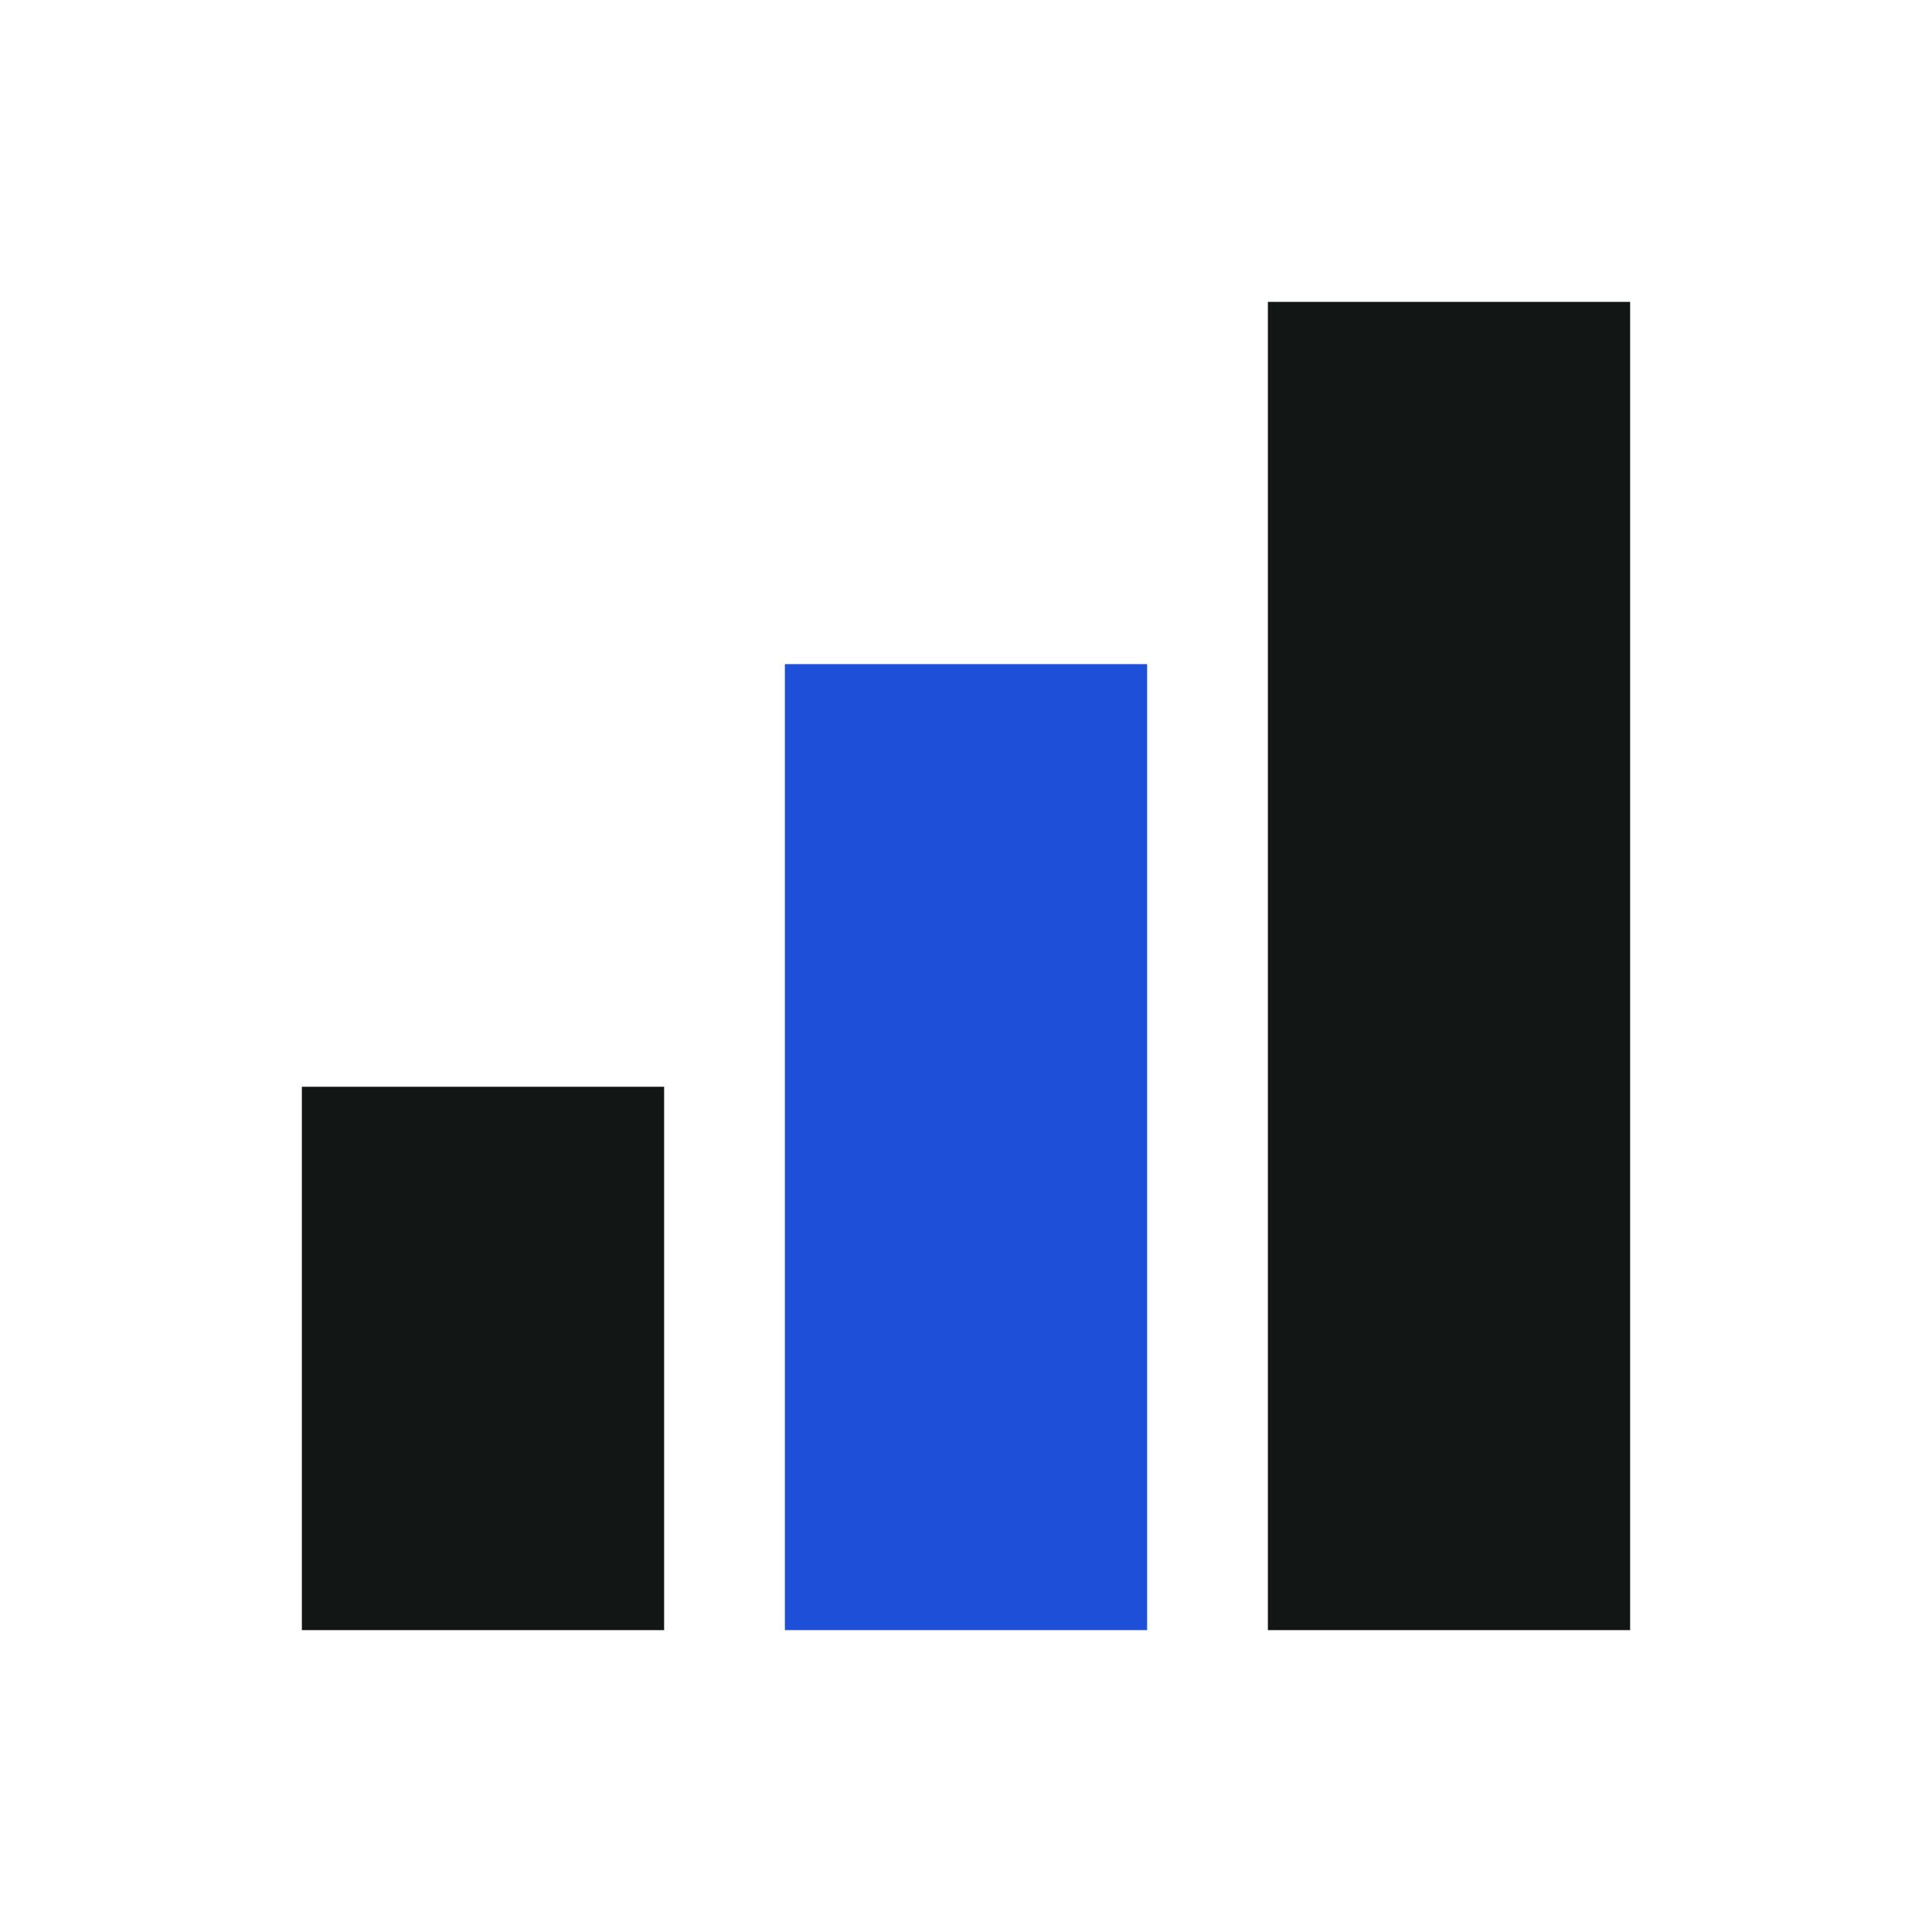
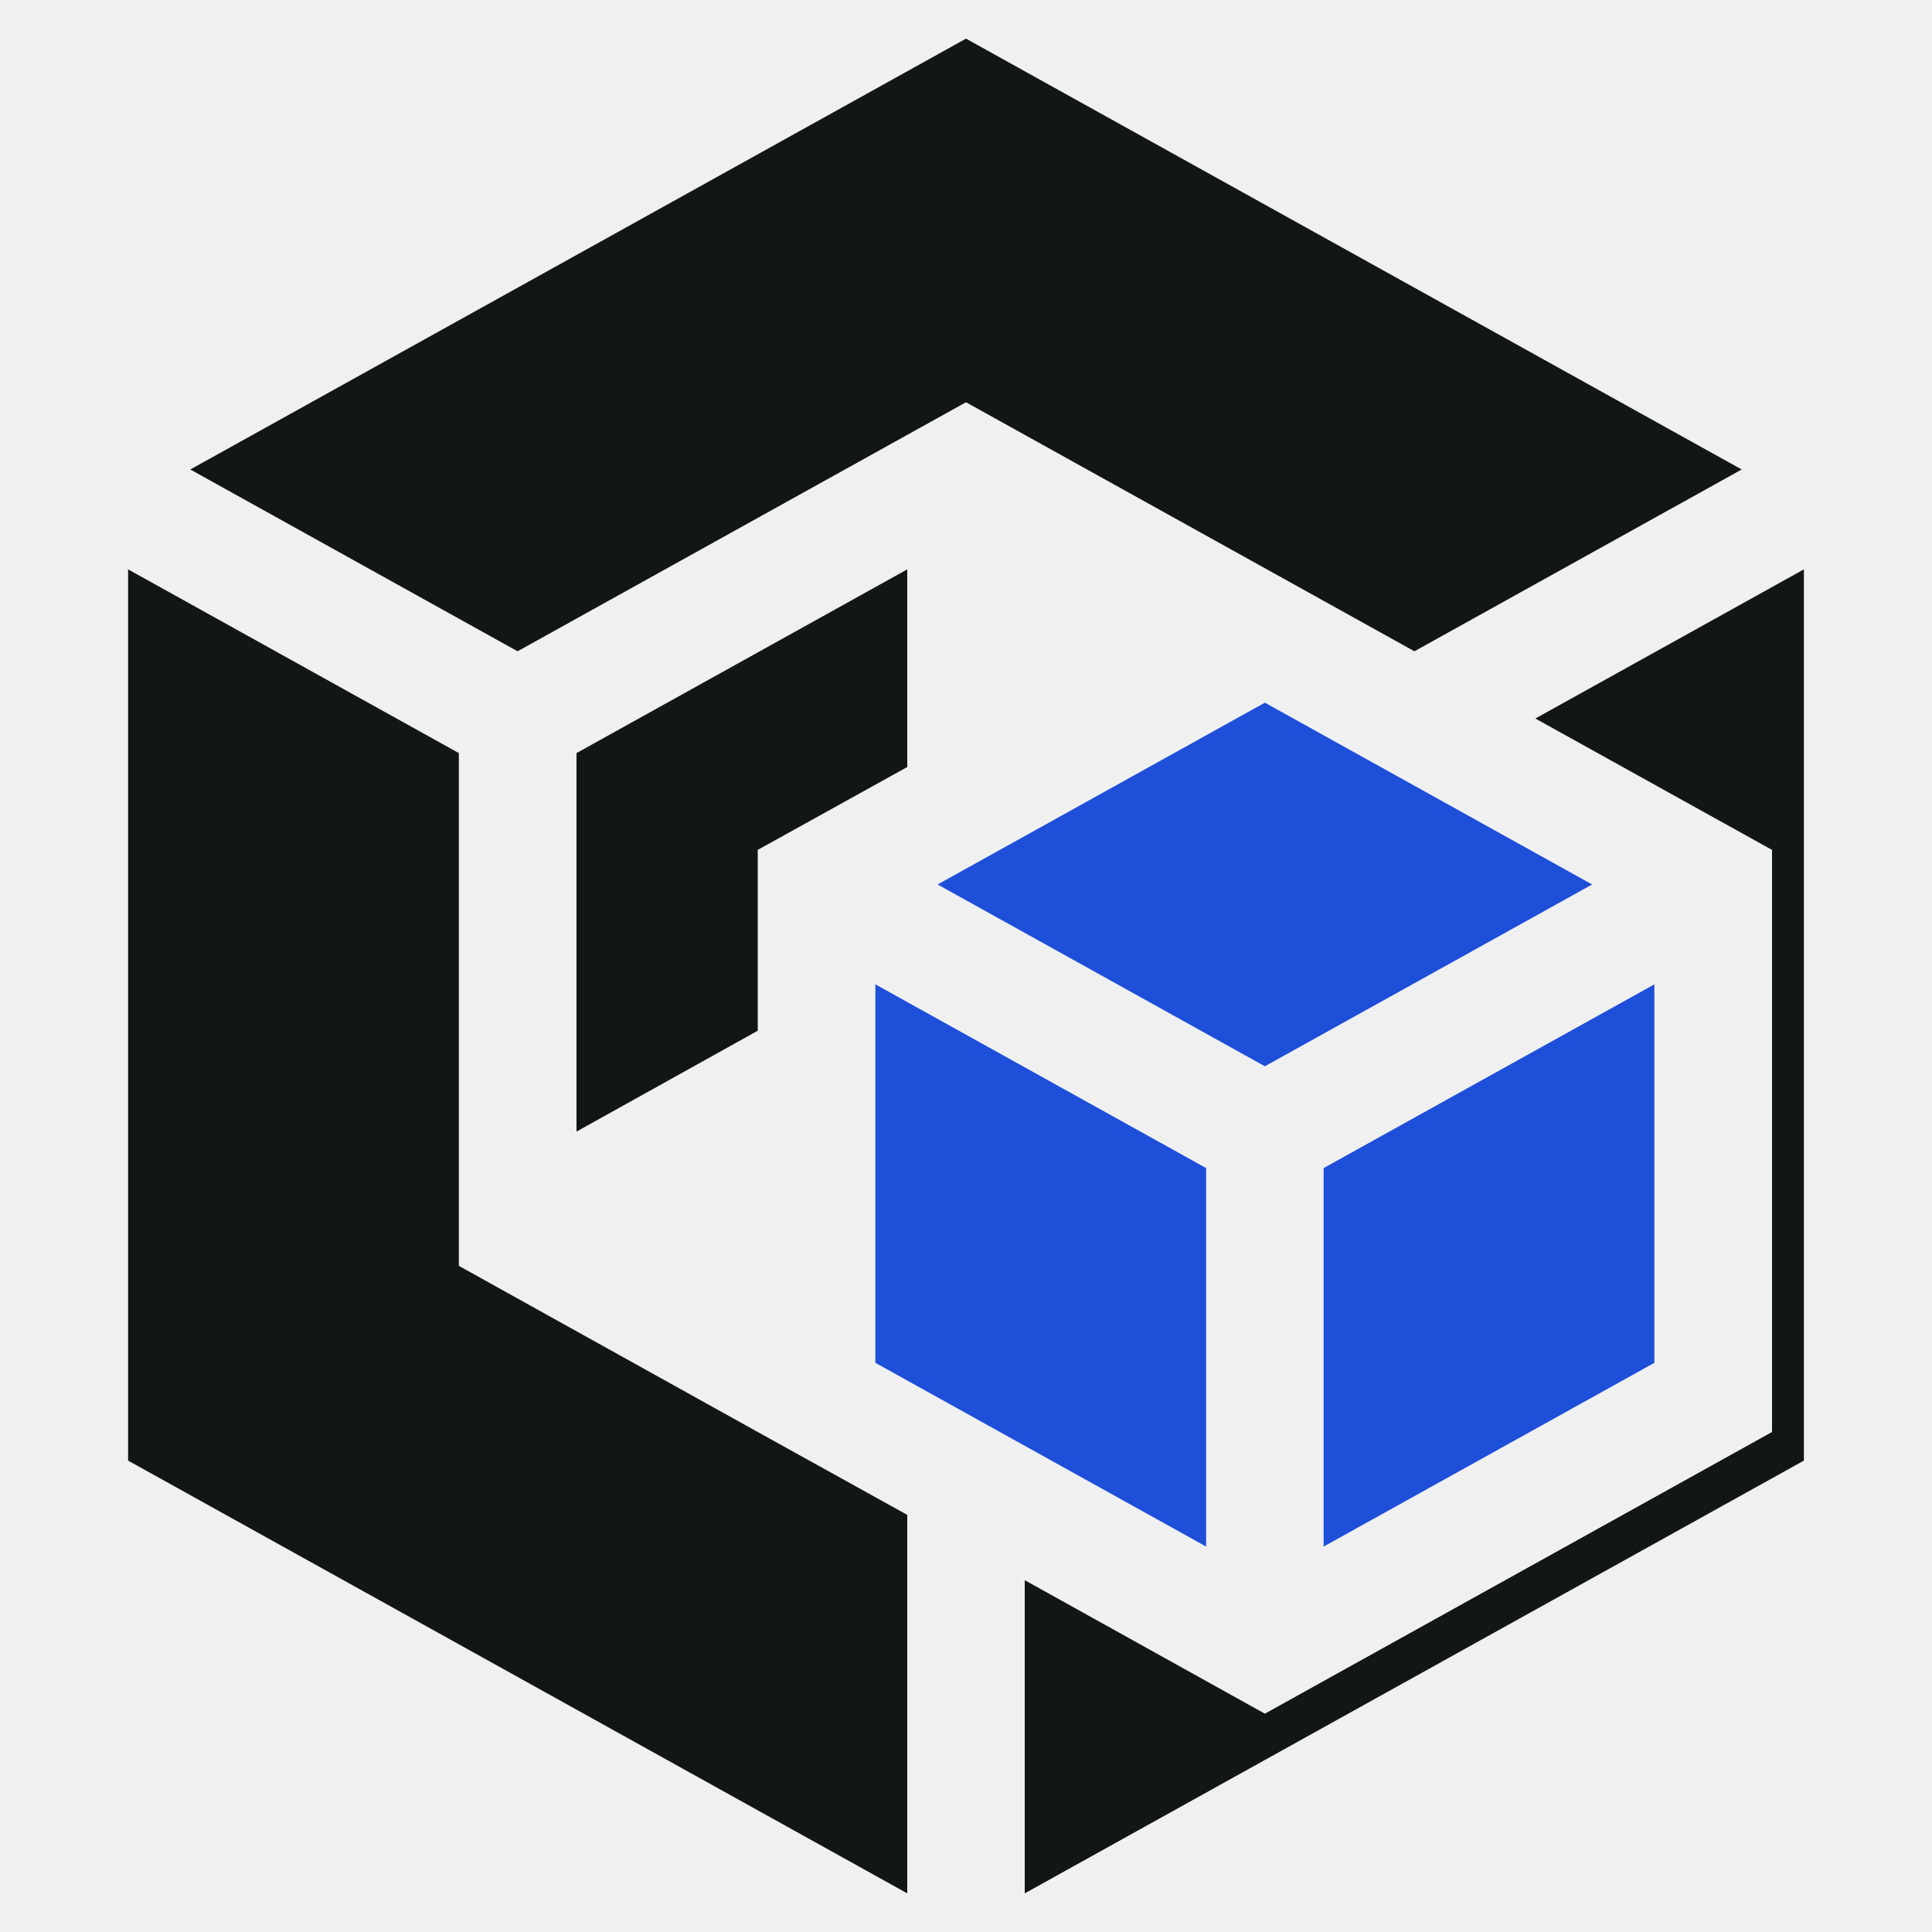
- <svg xmlns="http://www.w3.org/2000/svg" viewBox="0 0 32 32">
-   <rect width="32" height="32" fill="#ffffff" />
-   <rect x="5" y="18" width="6" height="9" fill="#121614" />
-   <rect x="13" y="11" width="6" height="16" fill="#1e4fd8" />
-   <rect x="21" y="5" width="6" height="22" fill="#121614" />
+ <svg xmlns="http://www.w3.org/2000/svg" viewBox="-50.00 -50.00 100.00 100.00">
+   <style>.s{fill:#121614}.b{fill:#1e4fd8}@media (prefers-color-scheme:dark){.s{fill:#f5f6f4}.b{fill:#4f74ff}}</style>
+   <path d="M-40.15,-25.70 L-23.21,-16.29 L0.00,-29.18 L23.21,-16.29 L40.15,-25.70 L0.00,-48.00Z" class="s" />
+   <path d="M-3.04,48.00 L-3.04,28.41 L-10.78,24.12 L-10.78,24.12 L-26.25,15.52 L-26.25,-11.02 L-43.37,-20.53 L-43.37,25.60Z" class="s" />
+   <path d="M43.37,-20.53 L29.47,-12.81 L41.72,-6.01 L41.72,24.12 L15.47,38.70 L3.04,31.79 L3.04,48.00 L43.37,25.60Z" class="s" />
+   <path d="M-3.04,-20.53 L-20.16,-11.02 L-20.16,8.57 L-10.78,3.35 L-10.78,-6.01 L-3.04,-10.30Z" class="s" />
+   <path d="M15.47,-13.63 L-1.47,-4.22 L15.47,5.19 L32.41,-4.22Z" class="b" />
+   <path d="M-4.69,20.54 L12.43,30.05 L12.43,10.46 L-4.69,0.95Z" class="b" />
+   <path d="M35.63,20.54 L35.63,0.95 L18.51,10.46 L18.51,30.05Z" class="b" />
</svg>
